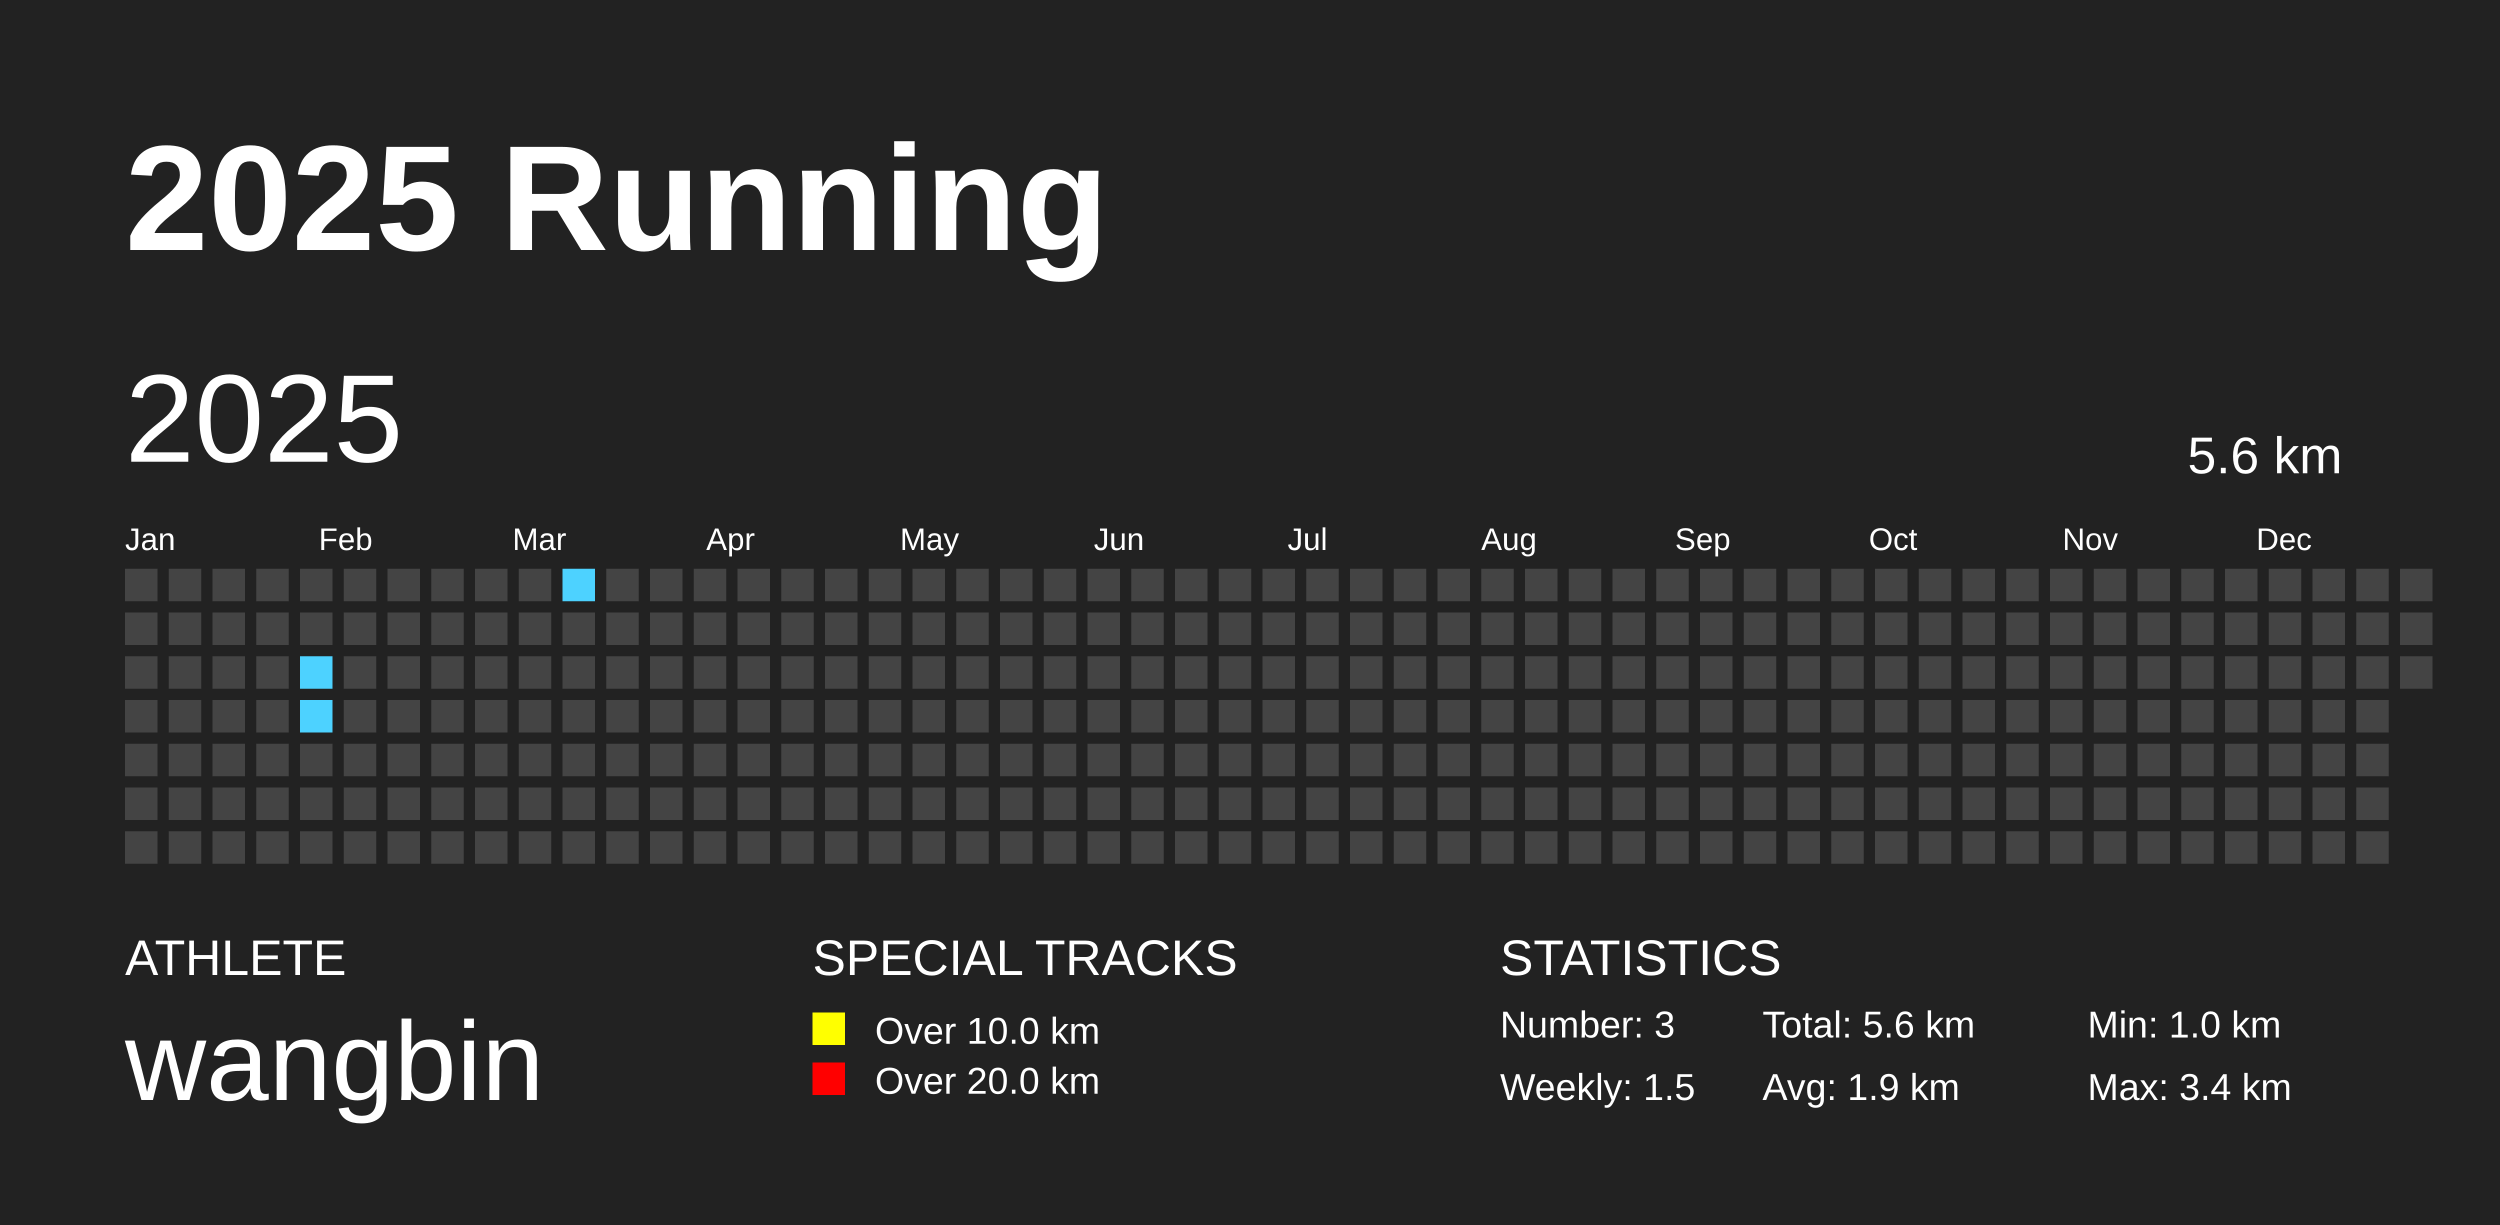
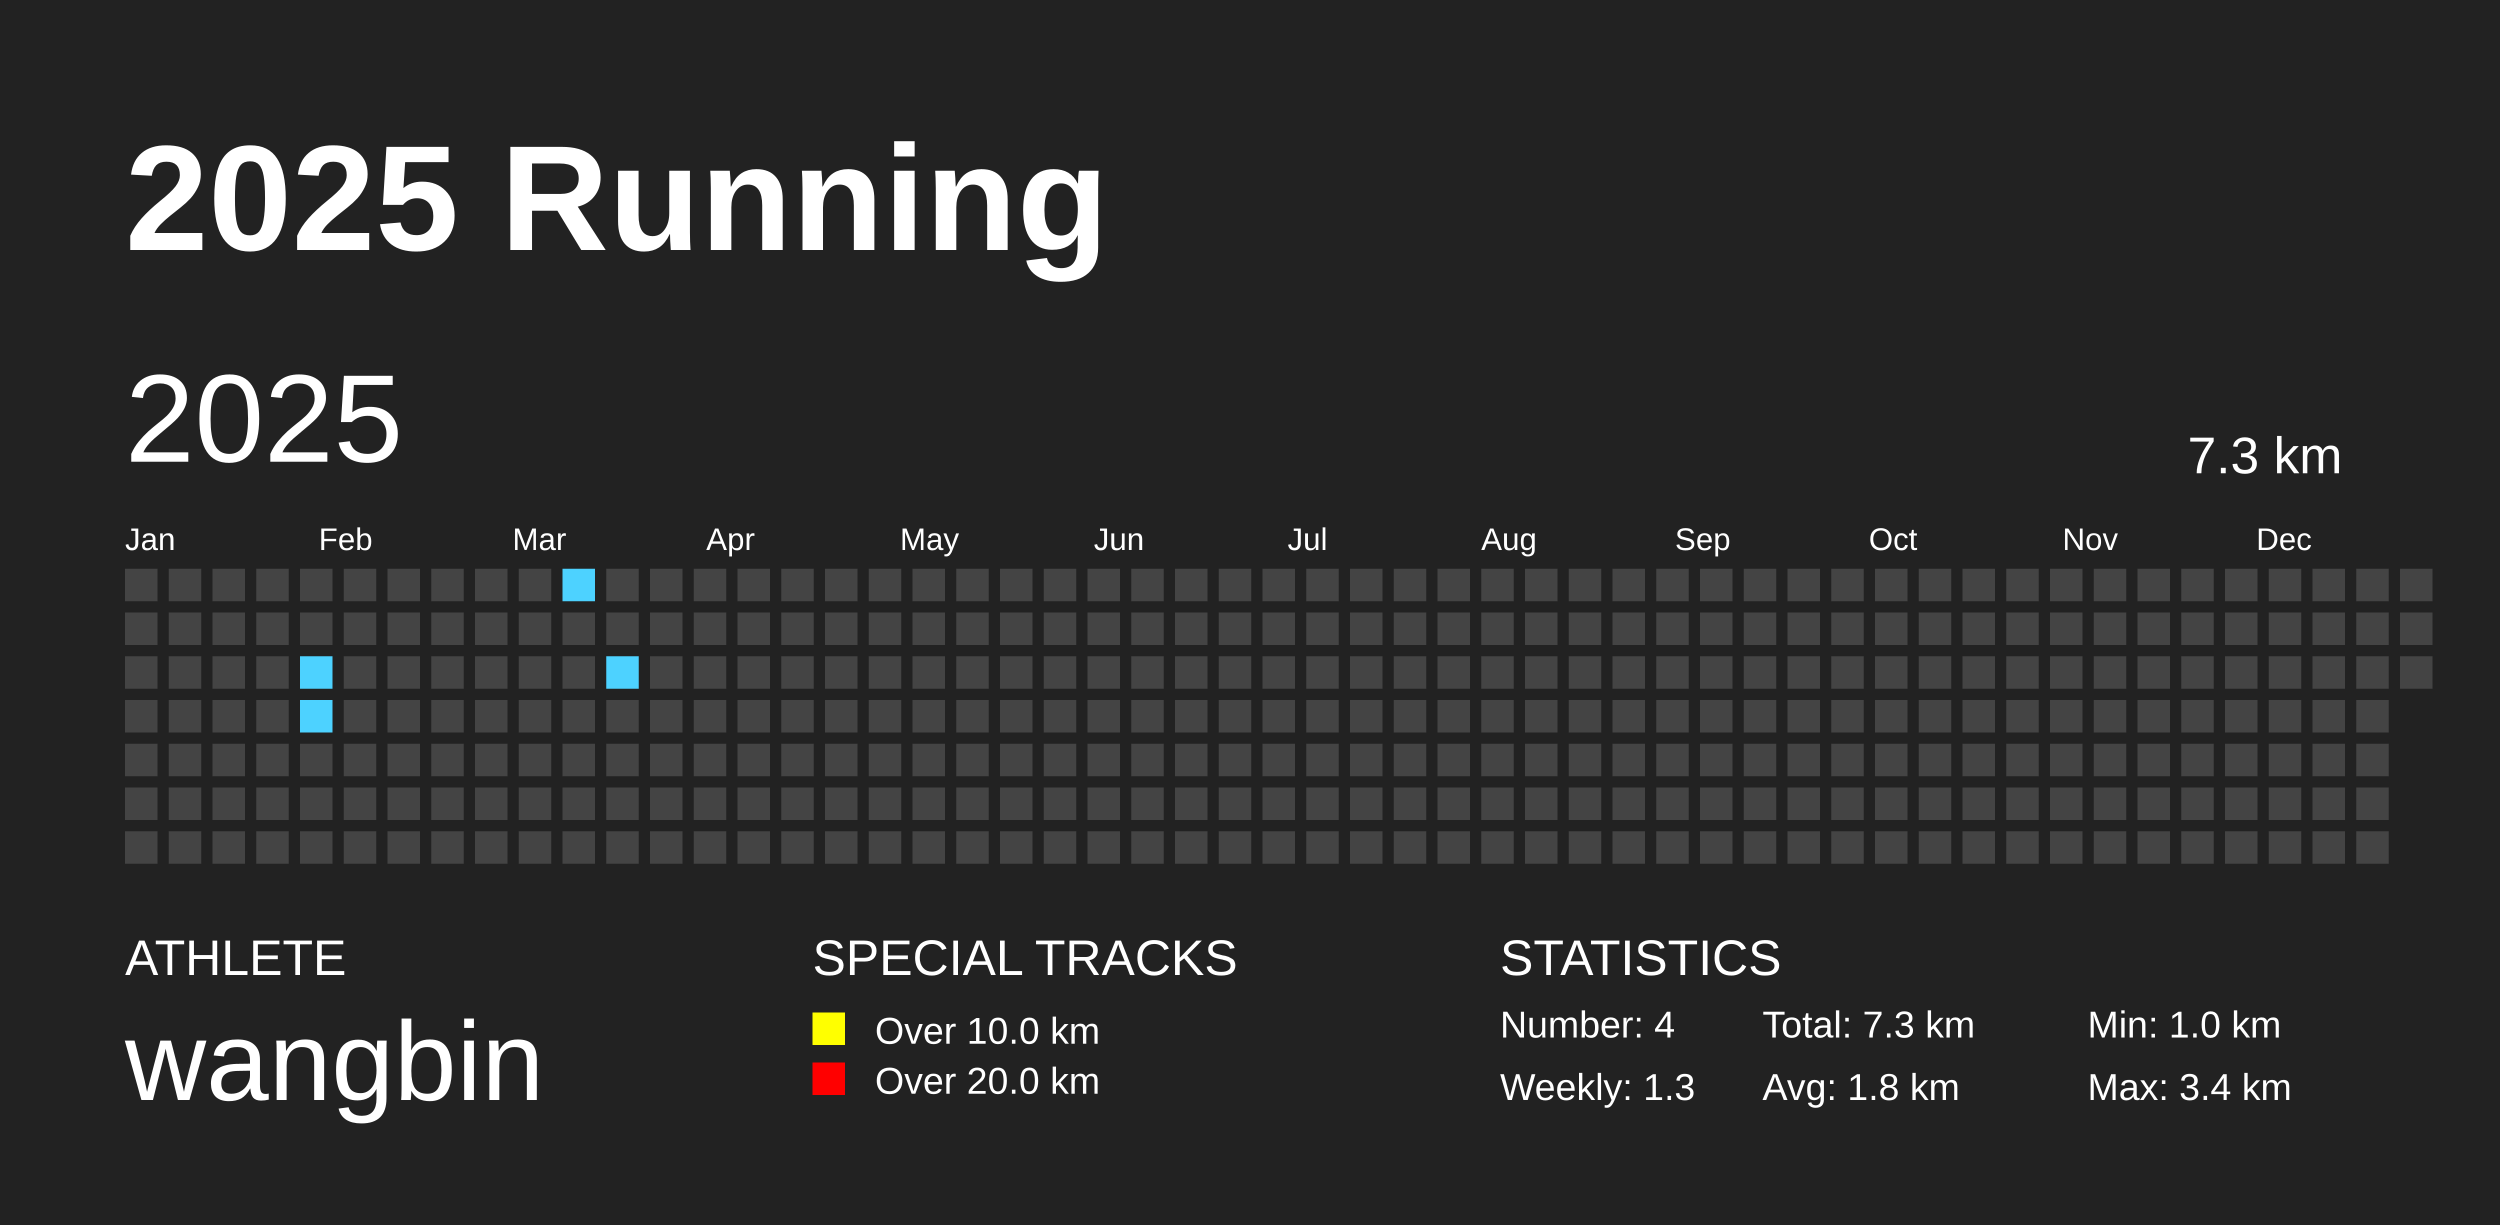
<svg xmlns="http://www.w3.org/2000/svg" baseProfile="full" height="98mm" version="1.1" viewBox="0,0,200,98" width="200mm">
  <defs />
  <rect fill="#222222" height="98" width="200" x="0" y="0" />
  <text fill="#FFFFFF" style="font-size:12px; font-family:Arial; font-weight:bold;" x="10" y="20">2025 Running</text>
  <text fill="#FFFFFF" style="font-size:4px; font-family:Arial" x="10" y="78">ATHLETE</text>
  <text fill="#FFFFFF" style="font-size:9px; font-family:Arial" x="10" y="88">wangbin</text>
  <text fill="#FFFFFF" style="font-size:4px; font-family:Arial" x="65" y="78">SPECIAL TRACKS</text>
  <rect fill="yellow" height="2.6" width="2.6" x="65" y="81" />
  <text fill="#FFFFFF" style="font-size:3px; font-family:Arial" x="70" y="83.5">Over 10.0 km</text>
  <rect fill="red" height="2.6" width="2.6" x="65" y="85" />
  <text fill="#FFFFFF" style="font-size:3px; font-family:Arial" x="70" y="87.5">Over 20.0 km</text>
  <text fill="#FFFFFF" style="font-size:4px; font-family:Arial" x="120" y="78">STATISTICS</text>
-   <text fill="#FFFFFF" style="font-size:3px; font-family:Arial" x="120" y="83">Number: 3</text>
-   <text fill="#FFFFFF" style="font-size:3px; font-family:Arial" x="120" y="88">Weekly: 1.5</text>
-   <text fill="#FFFFFF" style="font-size:3px; font-family:Arial" x="141" y="83">Total: 5.6 km</text>
-   <text fill="#FFFFFF" style="font-size:3px; font-family:Arial" x="141" y="88">Avg: 1.9 km</text>
+   <text fill="#FFFFFF" style="font-size:3px; font-family:Arial" x="120" y="83">Number: 4</text>
+   <text fill="#FFFFFF" style="font-size:3px; font-family:Arial" x="120" y="88">Weekly: 1.3</text>
+   <text fill="#FFFFFF" style="font-size:3px; font-family:Arial" x="141" y="83">Total: 7.3 km</text>
+   <text fill="#FFFFFF" style="font-size:3px; font-family:Arial" x="141" y="88">Avg: 1.8 km</text>
  <text fill="#FFFFFF" style="font-size:3px; font-family:Arial" x="167" y="83">Min: 1.0 km</text>
  <text fill="#FFFFFF" style="font-size:3px; font-family:Arial" x="167" y="88">Max: 3.4 km</text>
  <text dominant-baseline="hanging" fill="#FFFFFF" style="font-size:10.0px; font-family:Arial;" x="10" y="30">2025</text>
-   <text dominant-baseline="hanging" fill="#FFFFFF" style="font-size:4.125px; font-family:Arial;" x="175" y="35">5.6 km</text>
+   <text dominant-baseline="hanging" fill="#FFFFFF" style="font-size:4.125px; font-family:Arial;" x="175" y="35">7.3 km</text>
  <text fill="#FFFFFF" style="font-size:2.5px; font-family:Arial" x="10.0" y="44">Jan</text>
  <text fill="#FFFFFF" style="font-size:2.5px; font-family:Arial" x="25.5" y="44">Feb</text>
  <text fill="#FFFFFF" style="font-size:2.5px; font-family:Arial" x="41.0" y="44">Mar</text>
  <text fill="#FFFFFF" style="font-size:2.5px; font-family:Arial" x="56.5" y="44">Apr</text>
  <text fill="#FFFFFF" style="font-size:2.5px; font-family:Arial" x="72.0" y="44">May</text>
  <text fill="#FFFFFF" style="font-size:2.5px; font-family:Arial" x="87.5" y="44">Jun</text>
  <text fill="#FFFFFF" style="font-size:2.5px; font-family:Arial" x="103.0" y="44">Jul</text>
  <text fill="#FFFFFF" style="font-size:2.5px; font-family:Arial" x="118.5" y="44">Aug</text>
  <text fill="#FFFFFF" style="font-size:2.5px; font-family:Arial" x="134.0" y="44">Sep</text>
  <text fill="#FFFFFF" style="font-size:2.5px; font-family:Arial" x="149.5" y="44">Oct</text>
  <text fill="#FFFFFF" style="font-size:2.5px; font-family:Arial" x="165.0" y="44">Nov</text>
  <text fill="#FFFFFF" style="font-size:2.5px; font-family:Arial" x="180.5" y="44">Dec</text>
  <rect fill="#444444" height="2.6" width="2.6" x="10.0" y="45.5" />
  <rect fill="#444444" height="2.6" width="2.6" x="10.0" y="49.0" />
  <rect fill="#444444" height="2.6" width="2.6" x="10.0" y="52.5" />
  <rect fill="#444444" height="2.6" width="2.6" x="10.0" y="56.0" />
  <rect fill="#444444" height="2.6" width="2.6" x="10.0" y="59.5" />
  <rect fill="#444444" height="2.6" width="2.6" x="10.0" y="63.0" />
  <rect fill="#444444" height="2.6" width="2.6" x="10.0" y="66.5" />
  <rect fill="#444444" height="2.6" width="2.6" x="13.5" y="45.5" />
  <rect fill="#444444" height="2.6" width="2.6" x="13.5" y="49.0" />
  <rect fill="#444444" height="2.6" width="2.6" x="13.5" y="52.5" />
  <rect fill="#444444" height="2.6" width="2.6" x="13.5" y="56.0" />
  <rect fill="#444444" height="2.6" width="2.6" x="13.5" y="59.5" />
  <rect fill="#444444" height="2.6" width="2.6" x="13.5" y="63.0" />
  <rect fill="#444444" height="2.6" width="2.6" x="13.5" y="66.5" />
  <rect fill="#444444" height="2.6" width="2.6" x="17.0" y="45.5" />
  <rect fill="#444444" height="2.6" width="2.6" x="17.0" y="49.0" />
  <rect fill="#444444" height="2.6" width="2.6" x="17.0" y="52.5" />
  <rect fill="#444444" height="2.6" width="2.6" x="17.0" y="56.0" />
  <rect fill="#444444" height="2.6" width="2.6" x="17.0" y="59.5" />
  <rect fill="#444444" height="2.6" width="2.6" x="17.0" y="63.0" />
  <rect fill="#444444" height="2.6" width="2.6" x="17.0" y="66.5" />
  <rect fill="#444444" height="2.6" width="2.6" x="20.5" y="45.5" />
  <rect fill="#444444" height="2.6" width="2.6" x="20.5" y="49.0" />
  <rect fill="#444444" height="2.6" width="2.6" x="20.5" y="52.5" />
  <rect fill="#444444" height="2.6" width="2.6" x="20.5" y="56.0" />
  <rect fill="#444444" height="2.6" width="2.6" x="20.5" y="59.5" />
  <rect fill="#444444" height="2.6" width="2.6" x="20.5" y="63.0" />
  <rect fill="#444444" height="2.6" width="2.6" x="20.5" y="66.5" />
  <rect fill="#444444" height="2.6" width="2.6" x="24.0" y="45.5" />
  <rect fill="#444444" height="2.6" width="2.6" x="24.0" y="49.0" />
  <rect fill="#4DD2FF" height="2.6" width="2.6" x="24.0" y="52.5" />
  <rect fill="#4DD2FF" height="2.6" width="2.6" x="24.0" y="56.0" />
  <rect fill="#444444" height="2.6" width="2.6" x="24.0" y="59.5" />
  <rect fill="#444444" height="2.6" width="2.6" x="24.0" y="63.0" />
  <rect fill="#444444" height="2.6" width="2.6" x="24.0" y="66.5" />
  <rect fill="#444444" height="2.6" width="2.6" x="27.5" y="45.5" />
  <rect fill="#444444" height="2.6" width="2.6" x="27.5" y="49.0" />
  <rect fill="#444444" height="2.6" width="2.6" x="27.5" y="52.5" />
  <rect fill="#444444" height="2.6" width="2.6" x="27.5" y="56.0" />
  <rect fill="#444444" height="2.6" width="2.6" x="27.5" y="59.5" />
  <rect fill="#444444" height="2.6" width="2.6" x="27.5" y="63.0" />
  <rect fill="#444444" height="2.6" width="2.6" x="27.5" y="66.5" />
  <rect fill="#444444" height="2.6" width="2.6" x="31.0" y="45.5" />
  <rect fill="#444444" height="2.6" width="2.6" x="31.0" y="49.0" />
  <rect fill="#444444" height="2.6" width="2.6" x="31.0" y="52.5" />
  <rect fill="#444444" height="2.6" width="2.6" x="31.0" y="56.0" />
  <rect fill="#444444" height="2.6" width="2.6" x="31.0" y="59.5" />
  <rect fill="#444444" height="2.6" width="2.6" x="31.0" y="63.0" />
  <rect fill="#444444" height="2.6" width="2.6" x="31.0" y="66.5" />
  <rect fill="#444444" height="2.6" width="2.6" x="34.5" y="45.5" />
  <rect fill="#444444" height="2.6" width="2.6" x="34.5" y="49.0" />
  <rect fill="#444444" height="2.6" width="2.6" x="34.5" y="52.5" />
  <rect fill="#444444" height="2.6" width="2.6" x="34.5" y="56.0" />
  <rect fill="#444444" height="2.6" width="2.6" x="34.5" y="59.5" />
  <rect fill="#444444" height="2.6" width="2.6" x="34.5" y="63.0" />
  <rect fill="#444444" height="2.6" width="2.6" x="34.5" y="66.5" />
  <rect fill="#444444" height="2.6" width="2.6" x="38.0" y="45.5" />
  <rect fill="#444444" height="2.6" width="2.6" x="38.0" y="49.0" />
  <rect fill="#444444" height="2.6" width="2.6" x="38.0" y="52.5" />
  <rect fill="#444444" height="2.6" width="2.6" x="38.0" y="56.0" />
  <rect fill="#444444" height="2.6" width="2.6" x="38.0" y="59.5" />
  <rect fill="#444444" height="2.6" width="2.6" x="38.0" y="63.0" />
  <rect fill="#444444" height="2.6" width="2.6" x="38.0" y="66.5" />
  <rect fill="#444444" height="2.6" width="2.6" x="41.5" y="45.5" />
  <rect fill="#444444" height="2.6" width="2.6" x="41.5" y="49.0" />
  <rect fill="#444444" height="2.6" width="2.6" x="41.5" y="52.5" />
  <rect fill="#444444" height="2.6" width="2.6" x="41.5" y="56.0" />
  <rect fill="#444444" height="2.6" width="2.6" x="41.5" y="59.5" />
  <rect fill="#444444" height="2.6" width="2.6" x="41.5" y="63.0" />
  <rect fill="#444444" height="2.6" width="2.6" x="41.5" y="66.5" />
  <rect fill="#4DD2FF" height="2.6" width="2.6" x="45.0" y="45.5" />
  <rect fill="#444444" height="2.6" width="2.6" x="45.0" y="49.0" />
  <rect fill="#444444" height="2.6" width="2.6" x="45.0" y="52.5" />
  <rect fill="#444444" height="2.6" width="2.6" x="45.0" y="56.0" />
  <rect fill="#444444" height="2.6" width="2.6" x="45.0" y="59.5" />
  <rect fill="#444444" height="2.6" width="2.6" x="45.0" y="63.0" />
  <rect fill="#444444" height="2.6" width="2.6" x="45.0" y="66.5" />
  <rect fill="#444444" height="2.6" width="2.6" x="48.5" y="45.5" />
  <rect fill="#444444" height="2.6" width="2.6" x="48.5" y="49.0" />
-   <rect fill="#444444" height="2.6" width="2.6" x="48.5" y="52.5" />
+   <rect fill="#4DD2FF" height="2.6" width="2.6" x="48.5" y="52.5" />
  <rect fill="#444444" height="2.6" width="2.6" x="48.5" y="56.0" />
  <rect fill="#444444" height="2.6" width="2.6" x="48.5" y="59.5" />
  <rect fill="#444444" height="2.6" width="2.6" x="48.5" y="63.0" />
  <rect fill="#444444" height="2.6" width="2.6" x="48.5" y="66.5" />
  <rect fill="#444444" height="2.6" width="2.6" x="52.0" y="45.5" />
  <rect fill="#444444" height="2.6" width="2.6" x="52.0" y="49.0" />
  <rect fill="#444444" height="2.6" width="2.6" x="52.0" y="52.5" />
  <rect fill="#444444" height="2.6" width="2.6" x="52.0" y="56.0" />
  <rect fill="#444444" height="2.6" width="2.6" x="52.0" y="59.5" />
  <rect fill="#444444" height="2.6" width="2.6" x="52.0" y="63.0" />
  <rect fill="#444444" height="2.6" width="2.6" x="52.0" y="66.5" />
  <rect fill="#444444" height="2.6" width="2.6" x="55.5" y="45.5" />
  <rect fill="#444444" height="2.6" width="2.6" x="55.5" y="49.0" />
  <rect fill="#444444" height="2.6" width="2.6" x="55.5" y="52.5" />
  <rect fill="#444444" height="2.6" width="2.6" x="55.5" y="56.0" />
  <rect fill="#444444" height="2.6" width="2.6" x="55.5" y="59.5" />
  <rect fill="#444444" height="2.6" width="2.6" x="55.5" y="63.0" />
  <rect fill="#444444" height="2.6" width="2.6" x="55.5" y="66.5" />
  <rect fill="#444444" height="2.6" width="2.6" x="59.0" y="45.5" />
  <rect fill="#444444" height="2.6" width="2.6" x="59.0" y="49.0" />
  <rect fill="#444444" height="2.6" width="2.6" x="59.0" y="52.5" />
  <rect fill="#444444" height="2.6" width="2.6" x="59.0" y="56.0" />
  <rect fill="#444444" height="2.6" width="2.6" x="59.0" y="59.5" />
  <rect fill="#444444" height="2.6" width="2.6" x="59.0" y="63.0" />
  <rect fill="#444444" height="2.6" width="2.6" x="59.0" y="66.5" />
  <rect fill="#444444" height="2.6" width="2.6" x="62.5" y="45.5" />
  <rect fill="#444444" height="2.6" width="2.6" x="62.5" y="49.0" />
  <rect fill="#444444" height="2.6" width="2.6" x="62.5" y="52.5" />
  <rect fill="#444444" height="2.6" width="2.6" x="62.5" y="56.0" />
  <rect fill="#444444" height="2.6" width="2.6" x="62.5" y="59.5" />
  <rect fill="#444444" height="2.6" width="2.6" x="62.5" y="63.0" />
  <rect fill="#444444" height="2.6" width="2.6" x="62.5" y="66.5" />
  <rect fill="#444444" height="2.6" width="2.6" x="66.0" y="45.5" />
  <rect fill="#444444" height="2.6" width="2.6" x="66.0" y="49.0" />
  <rect fill="#444444" height="2.6" width="2.6" x="66.0" y="52.5" />
  <rect fill="#444444" height="2.6" width="2.6" x="66.0" y="56.0" />
  <rect fill="#444444" height="2.6" width="2.6" x="66.0" y="59.5" />
  <rect fill="#444444" height="2.6" width="2.6" x="66.0" y="63.0" />
  <rect fill="#444444" height="2.6" width="2.6" x="66.0" y="66.5" />
  <rect fill="#444444" height="2.6" width="2.6" x="69.5" y="45.5" />
  <rect fill="#444444" height="2.6" width="2.6" x="69.5" y="49.0" />
  <rect fill="#444444" height="2.6" width="2.6" x="69.5" y="52.5" />
  <rect fill="#444444" height="2.6" width="2.6" x="69.5" y="56.0" />
  <rect fill="#444444" height="2.6" width="2.6" x="69.5" y="59.5" />
  <rect fill="#444444" height="2.6" width="2.6" x="69.5" y="63.0" />
  <rect fill="#444444" height="2.6" width="2.6" x="69.5" y="66.5" />
  <rect fill="#444444" height="2.6" width="2.6" x="73.0" y="45.5" />
  <rect fill="#444444" height="2.6" width="2.6" x="73.0" y="49.0" />
  <rect fill="#444444" height="2.6" width="2.6" x="73.0" y="52.5" />
  <rect fill="#444444" height="2.6" width="2.6" x="73.0" y="56.0" />
  <rect fill="#444444" height="2.6" width="2.6" x="73.0" y="59.5" />
  <rect fill="#444444" height="2.6" width="2.6" x="73.0" y="63.0" />
  <rect fill="#444444" height="2.6" width="2.6" x="73.0" y="66.5" />
  <rect fill="#444444" height="2.6" width="2.6" x="76.5" y="45.5" />
  <rect fill="#444444" height="2.6" width="2.6" x="76.5" y="49.0" />
  <rect fill="#444444" height="2.6" width="2.6" x="76.5" y="52.5" />
  <rect fill="#444444" height="2.6" width="2.6" x="76.5" y="56.0" />
  <rect fill="#444444" height="2.6" width="2.6" x="76.5" y="59.5" />
  <rect fill="#444444" height="2.6" width="2.6" x="76.5" y="63.0" />
  <rect fill="#444444" height="2.6" width="2.6" x="76.5" y="66.5" />
  <rect fill="#444444" height="2.6" width="2.6" x="80.0" y="45.5" />
  <rect fill="#444444" height="2.6" width="2.6" x="80.0" y="49.0" />
  <rect fill="#444444" height="2.6" width="2.6" x="80.0" y="52.5" />
  <rect fill="#444444" height="2.6" width="2.6" x="80.0" y="56.0" />
  <rect fill="#444444" height="2.6" width="2.6" x="80.0" y="59.5" />
  <rect fill="#444444" height="2.6" width="2.6" x="80.0" y="63.0" />
  <rect fill="#444444" height="2.6" width="2.6" x="80.0" y="66.5" />
  <rect fill="#444444" height="2.6" width="2.6" x="83.5" y="45.5" />
  <rect fill="#444444" height="2.6" width="2.6" x="83.5" y="49.0" />
  <rect fill="#444444" height="2.6" width="2.6" x="83.5" y="52.5" />
  <rect fill="#444444" height="2.6" width="2.6" x="83.5" y="56.0" />
  <rect fill="#444444" height="2.6" width="2.6" x="83.5" y="59.5" />
  <rect fill="#444444" height="2.6" width="2.6" x="83.5" y="63.0" />
  <rect fill="#444444" height="2.6" width="2.6" x="83.5" y="66.5" />
  <rect fill="#444444" height="2.6" width="2.6" x="87.0" y="45.5" />
  <rect fill="#444444" height="2.6" width="2.6" x="87.0" y="49.0" />
  <rect fill="#444444" height="2.6" width="2.6" x="87.0" y="52.5" />
  <rect fill="#444444" height="2.6" width="2.6" x="87.0" y="56.0" />
  <rect fill="#444444" height="2.6" width="2.6" x="87.0" y="59.5" />
  <rect fill="#444444" height="2.6" width="2.6" x="87.0" y="63.0" />
  <rect fill="#444444" height="2.6" width="2.6" x="87.0" y="66.5" />
  <rect fill="#444444" height="2.6" width="2.6" x="90.5" y="45.5" />
  <rect fill="#444444" height="2.6" width="2.6" x="90.5" y="49.0" />
  <rect fill="#444444" height="2.6" width="2.6" x="90.5" y="52.5" />
  <rect fill="#444444" height="2.6" width="2.6" x="90.5" y="56.0" />
  <rect fill="#444444" height="2.6" width="2.6" x="90.5" y="59.5" />
  <rect fill="#444444" height="2.6" width="2.6" x="90.5" y="63.0" />
  <rect fill="#444444" height="2.6" width="2.6" x="90.5" y="66.5" />
  <rect fill="#444444" height="2.6" width="2.6" x="94.0" y="45.5" />
  <rect fill="#444444" height="2.6" width="2.6" x="94.0" y="49.0" />
  <rect fill="#444444" height="2.6" width="2.6" x="94.0" y="52.5" />
  <rect fill="#444444" height="2.6" width="2.6" x="94.0" y="56.0" />
  <rect fill="#444444" height="2.6" width="2.6" x="94.0" y="59.5" />
  <rect fill="#444444" height="2.6" width="2.6" x="94.0" y="63.0" />
  <rect fill="#444444" height="2.6" width="2.6" x="94.0" y="66.5" />
  <rect fill="#444444" height="2.6" width="2.6" x="97.5" y="45.5" />
  <rect fill="#444444" height="2.6" width="2.6" x="97.5" y="49.0" />
  <rect fill="#444444" height="2.6" width="2.6" x="97.5" y="52.5" />
  <rect fill="#444444" height="2.6" width="2.6" x="97.5" y="56.0" />
  <rect fill="#444444" height="2.6" width="2.6" x="97.5" y="59.5" />
  <rect fill="#444444" height="2.6" width="2.6" x="97.5" y="63.0" />
  <rect fill="#444444" height="2.6" width="2.6" x="97.5" y="66.5" />
  <rect fill="#444444" height="2.6" width="2.6" x="101.0" y="45.5" />
  <rect fill="#444444" height="2.6" width="2.6" x="101.0" y="49.0" />
  <rect fill="#444444" height="2.6" width="2.6" x="101.0" y="52.5" />
  <rect fill="#444444" height="2.6" width="2.6" x="101.0" y="56.0" />
  <rect fill="#444444" height="2.6" width="2.6" x="101.0" y="59.5" />
  <rect fill="#444444" height="2.6" width="2.6" x="101.0" y="63.0" />
  <rect fill="#444444" height="2.6" width="2.6" x="101.0" y="66.5" />
  <rect fill="#444444" height="2.6" width="2.6" x="104.5" y="45.5" />
  <rect fill="#444444" height="2.6" width="2.6" x="104.5" y="49.0" />
  <rect fill="#444444" height="2.6" width="2.6" x="104.5" y="52.5" />
  <rect fill="#444444" height="2.6" width="2.6" x="104.5" y="56.0" />
  <rect fill="#444444" height="2.6" width="2.6" x="104.5" y="59.5" />
  <rect fill="#444444" height="2.6" width="2.6" x="104.5" y="63.0" />
  <rect fill="#444444" height="2.6" width="2.6" x="104.5" y="66.5" />
  <rect fill="#444444" height="2.6" width="2.6" x="108.0" y="45.5" />
  <rect fill="#444444" height="2.6" width="2.6" x="108.0" y="49.0" />
  <rect fill="#444444" height="2.6" width="2.6" x="108.0" y="52.5" />
  <rect fill="#444444" height="2.6" width="2.6" x="108.0" y="56.0" />
  <rect fill="#444444" height="2.6" width="2.6" x="108.0" y="59.5" />
  <rect fill="#444444" height="2.6" width="2.6" x="108.0" y="63.0" />
  <rect fill="#444444" height="2.6" width="2.6" x="108.0" y="66.5" />
  <rect fill="#444444" height="2.6" width="2.6" x="111.5" y="45.5" />
  <rect fill="#444444" height="2.6" width="2.6" x="111.5" y="49.0" />
  <rect fill="#444444" height="2.6" width="2.6" x="111.5" y="52.5" />
  <rect fill="#444444" height="2.6" width="2.6" x="111.5" y="56.0" />
  <rect fill="#444444" height="2.6" width="2.6" x="111.5" y="59.5" />
  <rect fill="#444444" height="2.6" width="2.6" x="111.5" y="63.0" />
  <rect fill="#444444" height="2.6" width="2.6" x="111.5" y="66.5" />
  <rect fill="#444444" height="2.6" width="2.6" x="115.0" y="45.5" />
  <rect fill="#444444" height="2.6" width="2.6" x="115.0" y="49.0" />
  <rect fill="#444444" height="2.6" width="2.6" x="115.0" y="52.5" />
  <rect fill="#444444" height="2.6" width="2.6" x="115.0" y="56.0" />
  <rect fill="#444444" height="2.6" width="2.6" x="115.0" y="59.5" />
  <rect fill="#444444" height="2.6" width="2.6" x="115.0" y="63.0" />
  <rect fill="#444444" height="2.6" width="2.6" x="115.0" y="66.5" />
  <rect fill="#444444" height="2.6" width="2.6" x="118.5" y="45.5" />
  <rect fill="#444444" height="2.6" width="2.6" x="118.5" y="49.0" />
  <rect fill="#444444" height="2.6" width="2.6" x="118.5" y="52.5" />
  <rect fill="#444444" height="2.6" width="2.6" x="118.5" y="56.0" />
  <rect fill="#444444" height="2.6" width="2.6" x="118.5" y="59.5" />
  <rect fill="#444444" height="2.6" width="2.6" x="118.5" y="63.0" />
  <rect fill="#444444" height="2.6" width="2.6" x="118.5" y="66.5" />
  <rect fill="#444444" height="2.6" width="2.6" x="122.0" y="45.5" />
  <rect fill="#444444" height="2.6" width="2.6" x="122.0" y="49.0" />
  <rect fill="#444444" height="2.6" width="2.6" x="122.0" y="52.5" />
  <rect fill="#444444" height="2.6" width="2.6" x="122.0" y="56.0" />
  <rect fill="#444444" height="2.6" width="2.6" x="122.0" y="59.5" />
  <rect fill="#444444" height="2.6" width="2.6" x="122.0" y="63.0" />
  <rect fill="#444444" height="2.6" width="2.6" x="122.0" y="66.5" />
  <rect fill="#444444" height="2.6" width="2.6" x="125.5" y="45.5" />
  <rect fill="#444444" height="2.6" width="2.6" x="125.5" y="49.0" />
  <rect fill="#444444" height="2.6" width="2.6" x="125.5" y="52.5" />
  <rect fill="#444444" height="2.6" width="2.6" x="125.5" y="56.0" />
  <rect fill="#444444" height="2.6" width="2.6" x="125.5" y="59.5" />
  <rect fill="#444444" height="2.6" width="2.6" x="125.5" y="63.0" />
  <rect fill="#444444" height="2.6" width="2.6" x="125.5" y="66.5" />
  <rect fill="#444444" height="2.6" width="2.6" x="129.0" y="45.5" />
  <rect fill="#444444" height="2.6" width="2.6" x="129.0" y="49.0" />
  <rect fill="#444444" height="2.6" width="2.6" x="129.0" y="52.5" />
  <rect fill="#444444" height="2.6" width="2.6" x="129.0" y="56.0" />
  <rect fill="#444444" height="2.6" width="2.6" x="129.0" y="59.5" />
  <rect fill="#444444" height="2.6" width="2.6" x="129.0" y="63.0" />
  <rect fill="#444444" height="2.6" width="2.6" x="129.0" y="66.5" />
  <rect fill="#444444" height="2.6" width="2.6" x="132.5" y="45.5" />
  <rect fill="#444444" height="2.6" width="2.6" x="132.5" y="49.0" />
  <rect fill="#444444" height="2.6" width="2.6" x="132.5" y="52.5" />
  <rect fill="#444444" height="2.6" width="2.6" x="132.5" y="56.0" />
  <rect fill="#444444" height="2.6" width="2.6" x="132.5" y="59.5" />
  <rect fill="#444444" height="2.6" width="2.6" x="132.5" y="63.0" />
  <rect fill="#444444" height="2.6" width="2.6" x="132.5" y="66.5" />
  <rect fill="#444444" height="2.6" width="2.6" x="136.0" y="45.5" />
  <rect fill="#444444" height="2.6" width="2.6" x="136.0" y="49.0" />
  <rect fill="#444444" height="2.6" width="2.6" x="136.0" y="52.5" />
  <rect fill="#444444" height="2.6" width="2.6" x="136.0" y="56.0" />
  <rect fill="#444444" height="2.6" width="2.6" x="136.0" y="59.5" />
  <rect fill="#444444" height="2.6" width="2.6" x="136.0" y="63.0" />
  <rect fill="#444444" height="2.6" width="2.6" x="136.0" y="66.5" />
  <rect fill="#444444" height="2.6" width="2.6" x="139.5" y="45.5" />
  <rect fill="#444444" height="2.6" width="2.6" x="139.5" y="49.0" />
  <rect fill="#444444" height="2.6" width="2.6" x="139.5" y="52.5" />
  <rect fill="#444444" height="2.6" width="2.6" x="139.5" y="56.0" />
  <rect fill="#444444" height="2.6" width="2.6" x="139.5" y="59.5" />
  <rect fill="#444444" height="2.6" width="2.6" x="139.5" y="63.0" />
  <rect fill="#444444" height="2.6" width="2.6" x="139.5" y="66.5" />
  <rect fill="#444444" height="2.6" width="2.6" x="143.0" y="45.5" />
  <rect fill="#444444" height="2.6" width="2.6" x="143.0" y="49.0" />
  <rect fill="#444444" height="2.6" width="2.6" x="143.0" y="52.5" />
  <rect fill="#444444" height="2.6" width="2.6" x="143.0" y="56.0" />
  <rect fill="#444444" height="2.6" width="2.6" x="143.0" y="59.5" />
  <rect fill="#444444" height="2.6" width="2.6" x="143.0" y="63.0" />
  <rect fill="#444444" height="2.6" width="2.6" x="143.0" y="66.5" />
  <rect fill="#444444" height="2.6" width="2.6" x="146.5" y="45.5" />
  <rect fill="#444444" height="2.6" width="2.6" x="146.5" y="49.0" />
  <rect fill="#444444" height="2.6" width="2.6" x="146.5" y="52.5" />
  <rect fill="#444444" height="2.6" width="2.6" x="146.5" y="56.0" />
  <rect fill="#444444" height="2.6" width="2.6" x="146.5" y="59.5" />
  <rect fill="#444444" height="2.6" width="2.6" x="146.5" y="63.0" />
  <rect fill="#444444" height="2.6" width="2.6" x="146.5" y="66.5" />
  <rect fill="#444444" height="2.6" width="2.6" x="150.0" y="45.5" />
  <rect fill="#444444" height="2.6" width="2.6" x="150.0" y="49.0" />
  <rect fill="#444444" height="2.6" width="2.6" x="150.0" y="52.5" />
  <rect fill="#444444" height="2.6" width="2.6" x="150.0" y="56.0" />
  <rect fill="#444444" height="2.6" width="2.6" x="150.0" y="59.5" />
  <rect fill="#444444" height="2.6" width="2.6" x="150.0" y="63.0" />
  <rect fill="#444444" height="2.6" width="2.6" x="150.0" y="66.5" />
  <rect fill="#444444" height="2.6" width="2.6" x="153.5" y="45.5" />
  <rect fill="#444444" height="2.6" width="2.6" x="153.5" y="49.0" />
  <rect fill="#444444" height="2.6" width="2.6" x="153.5" y="52.5" />
  <rect fill="#444444" height="2.6" width="2.6" x="153.5" y="56.0" />
  <rect fill="#444444" height="2.6" width="2.6" x="153.5" y="59.5" />
  <rect fill="#444444" height="2.6" width="2.6" x="153.5" y="63.0" />
  <rect fill="#444444" height="2.6" width="2.6" x="153.5" y="66.5" />
  <rect fill="#444444" height="2.6" width="2.6" x="157.0" y="45.5" />
  <rect fill="#444444" height="2.6" width="2.6" x="157.0" y="49.0" />
  <rect fill="#444444" height="2.6" width="2.6" x="157.0" y="52.5" />
  <rect fill="#444444" height="2.6" width="2.6" x="157.0" y="56.0" />
  <rect fill="#444444" height="2.6" width="2.6" x="157.0" y="59.5" />
  <rect fill="#444444" height="2.6" width="2.6" x="157.0" y="63.0" />
  <rect fill="#444444" height="2.6" width="2.6" x="157.0" y="66.5" />
  <rect fill="#444444" height="2.6" width="2.6" x="160.5" y="45.5" />
  <rect fill="#444444" height="2.6" width="2.6" x="160.5" y="49.0" />
  <rect fill="#444444" height="2.6" width="2.6" x="160.5" y="52.5" />
  <rect fill="#444444" height="2.6" width="2.6" x="160.5" y="56.0" />
  <rect fill="#444444" height="2.6" width="2.6" x="160.5" y="59.5" />
  <rect fill="#444444" height="2.6" width="2.6" x="160.5" y="63.0" />
  <rect fill="#444444" height="2.6" width="2.6" x="160.5" y="66.5" />
  <rect fill="#444444" height="2.6" width="2.6" x="164.0" y="45.5" />
  <rect fill="#444444" height="2.6" width="2.6" x="164.0" y="49.0" />
  <rect fill="#444444" height="2.6" width="2.6" x="164.0" y="52.5" />
  <rect fill="#444444" height="2.6" width="2.6" x="164.0" y="56.0" />
  <rect fill="#444444" height="2.6" width="2.6" x="164.0" y="59.5" />
  <rect fill="#444444" height="2.6" width="2.6" x="164.0" y="63.0" />
  <rect fill="#444444" height="2.6" width="2.6" x="164.0" y="66.5" />
  <rect fill="#444444" height="2.6" width="2.6" x="167.5" y="45.5" />
  <rect fill="#444444" height="2.6" width="2.6" x="167.5" y="49.0" />
  <rect fill="#444444" height="2.6" width="2.6" x="167.5" y="52.5" />
  <rect fill="#444444" height="2.6" width="2.6" x="167.5" y="56.0" />
  <rect fill="#444444" height="2.6" width="2.6" x="167.5" y="59.5" />
  <rect fill="#444444" height="2.6" width="2.6" x="167.5" y="63.0" />
  <rect fill="#444444" height="2.6" width="2.6" x="167.5" y="66.5" />
  <rect fill="#444444" height="2.6" width="2.6" x="171.0" y="45.5" />
  <rect fill="#444444" height="2.6" width="2.6" x="171.0" y="49.0" />
  <rect fill="#444444" height="2.6" width="2.6" x="171.0" y="52.5" />
  <rect fill="#444444" height="2.6" width="2.6" x="171.0" y="56.0" />
  <rect fill="#444444" height="2.6" width="2.6" x="171.0" y="59.5" />
  <rect fill="#444444" height="2.6" width="2.6" x="171.0" y="63.0" />
  <rect fill="#444444" height="2.6" width="2.6" x="171.0" y="66.5" />
  <rect fill="#444444" height="2.6" width="2.6" x="174.5" y="45.5" />
  <rect fill="#444444" height="2.6" width="2.6" x="174.5" y="49.0" />
  <rect fill="#444444" height="2.6" width="2.6" x="174.5" y="52.5" />
  <rect fill="#444444" height="2.6" width="2.6" x="174.5" y="56.0" />
  <rect fill="#444444" height="2.6" width="2.6" x="174.5" y="59.5" />
  <rect fill="#444444" height="2.6" width="2.6" x="174.5" y="63.0" />
  <rect fill="#444444" height="2.6" width="2.6" x="174.5" y="66.5" />
  <rect fill="#444444" height="2.6" width="2.6" x="178.0" y="45.5" />
  <rect fill="#444444" height="2.6" width="2.6" x="178.0" y="49.0" />
  <rect fill="#444444" height="2.6" width="2.6" x="178.0" y="52.5" />
  <rect fill="#444444" height="2.6" width="2.6" x="178.0" y="56.0" />
  <rect fill="#444444" height="2.6" width="2.6" x="178.0" y="59.5" />
  <rect fill="#444444" height="2.6" width="2.6" x="178.0" y="63.0" />
  <rect fill="#444444" height="2.6" width="2.6" x="178.0" y="66.5" />
  <rect fill="#444444" height="2.6" width="2.6" x="181.5" y="45.5" />
  <rect fill="#444444" height="2.6" width="2.6" x="181.5" y="49.0" />
  <rect fill="#444444" height="2.6" width="2.6" x="181.5" y="52.5" />
  <rect fill="#444444" height="2.6" width="2.6" x="181.5" y="56.0" />
  <rect fill="#444444" height="2.6" width="2.6" x="181.5" y="59.5" />
  <rect fill="#444444" height="2.6" width="2.6" x="181.5" y="63.0" />
  <rect fill="#444444" height="2.6" width="2.6" x="181.5" y="66.5" />
  <rect fill="#444444" height="2.6" width="2.6" x="185.0" y="45.5" />
  <rect fill="#444444" height="2.6" width="2.6" x="185.0" y="49.0" />
  <rect fill="#444444" height="2.6" width="2.6" x="185.0" y="52.5" />
  <rect fill="#444444" height="2.6" width="2.6" x="185.0" y="56.0" />
  <rect fill="#444444" height="2.6" width="2.6" x="185.0" y="59.5" />
  <rect fill="#444444" height="2.6" width="2.6" x="185.0" y="63.0" />
  <rect fill="#444444" height="2.6" width="2.6" x="185.0" y="66.5" />
  <rect fill="#444444" height="2.6" width="2.6" x="188.5" y="45.5" />
  <rect fill="#444444" height="2.6" width="2.6" x="188.5" y="49.0" />
  <rect fill="#444444" height="2.6" width="2.6" x="188.5" y="52.5" />
  <rect fill="#444444" height="2.6" width="2.6" x="188.5" y="56.0" />
  <rect fill="#444444" height="2.6" width="2.6" x="188.5" y="59.5" />
  <rect fill="#444444" height="2.6" width="2.6" x="188.5" y="63.0" />
  <rect fill="#444444" height="2.6" width="2.6" x="188.5" y="66.5" />
  <rect fill="#444444" height="2.6" width="2.6" x="192.0" y="45.5" />
  <rect fill="#444444" height="2.6" width="2.6" x="192.0" y="49.0" />
  <rect fill="#444444" height="2.6" width="2.6" x="192.0" y="52.5" />
</svg>
